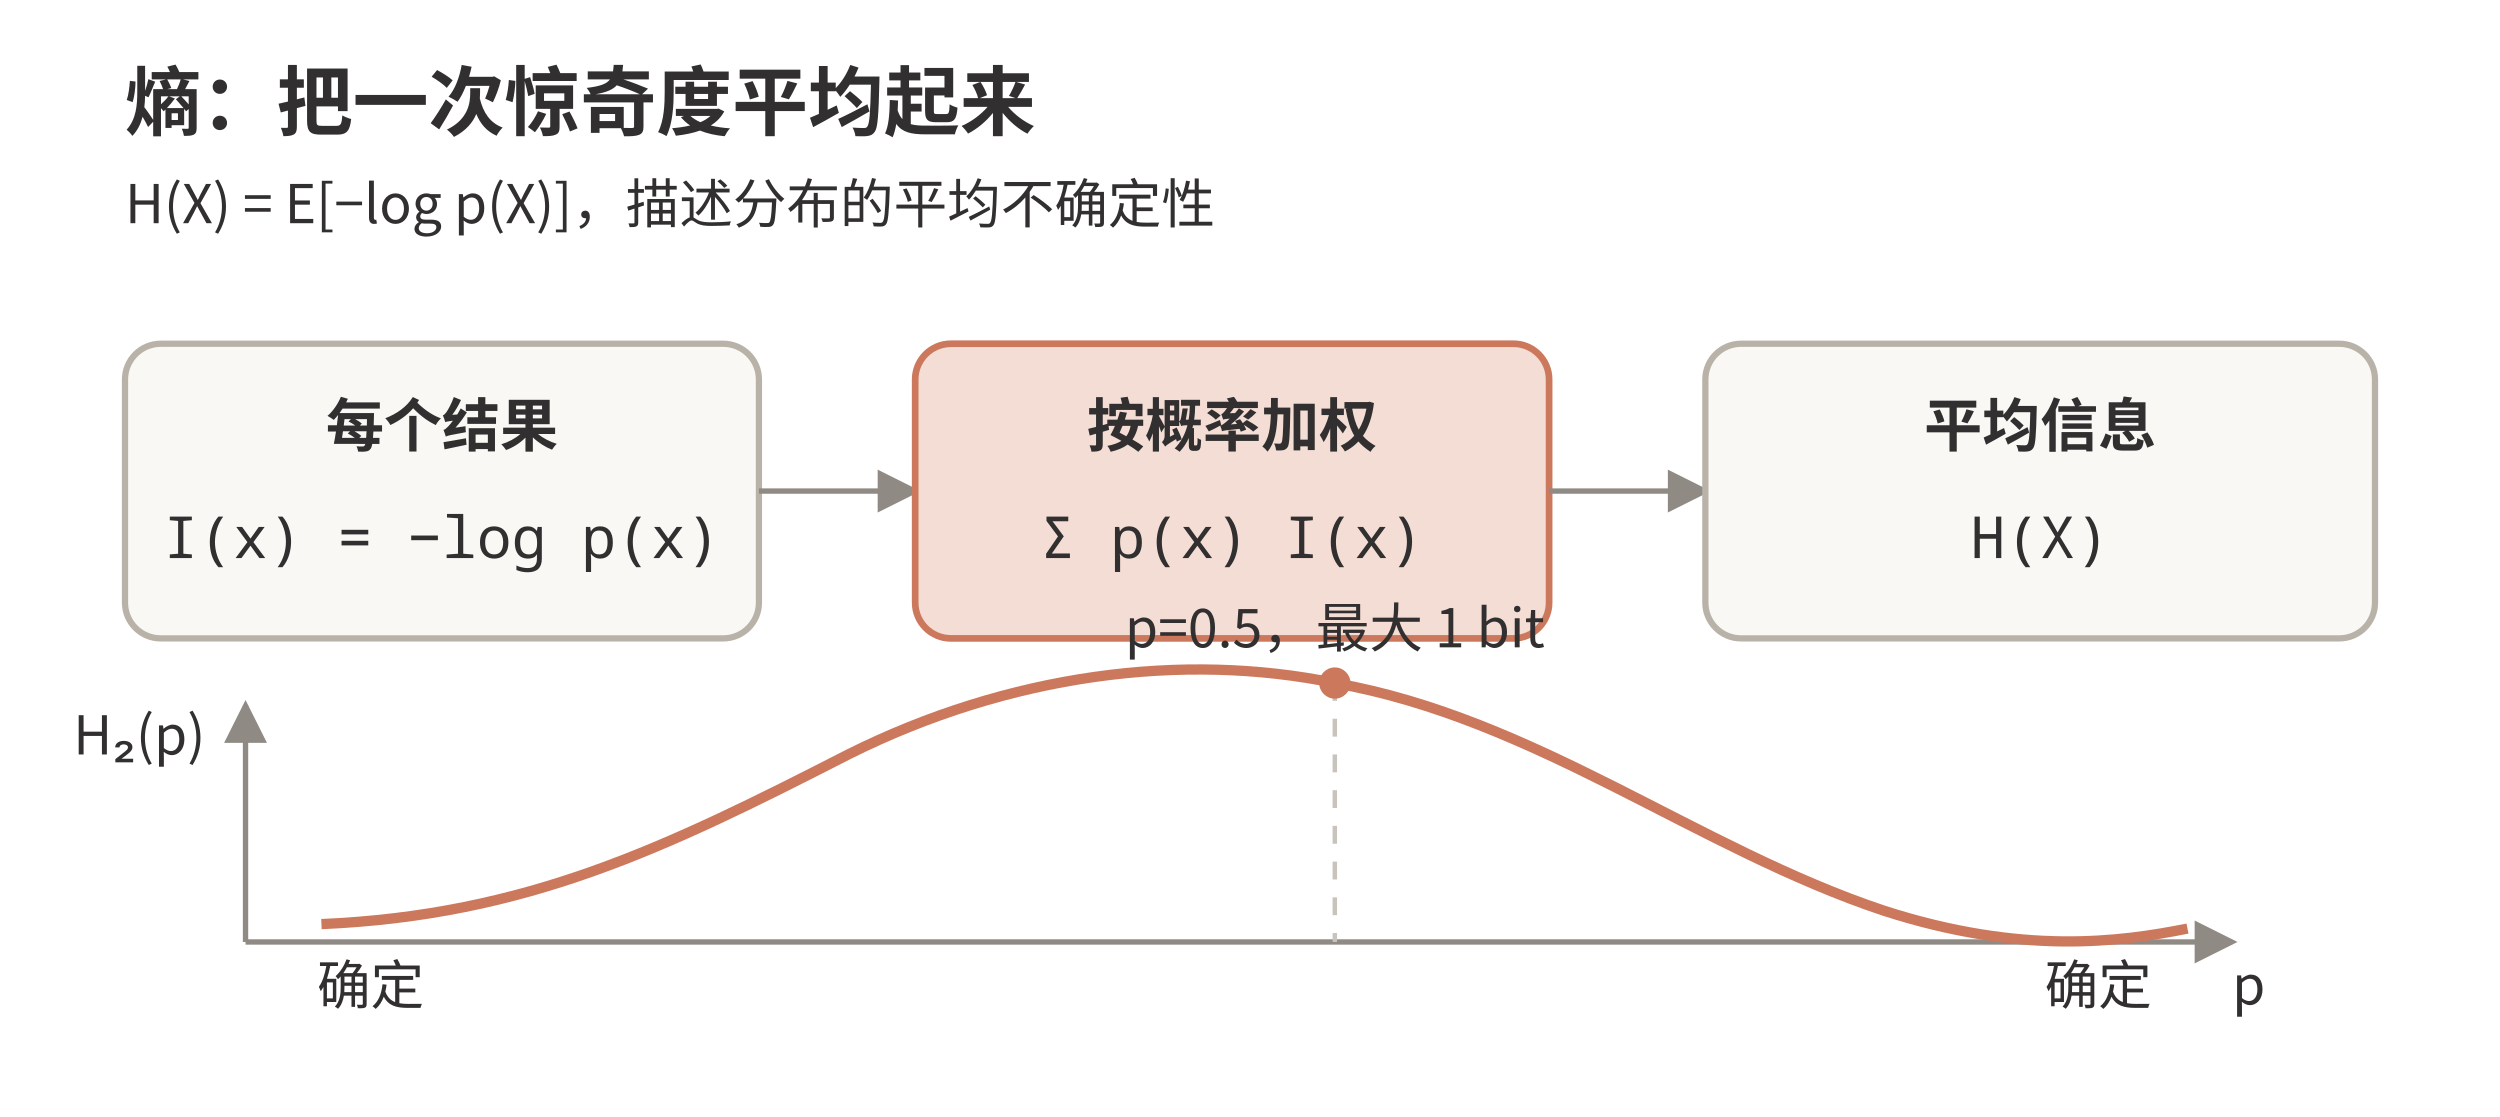
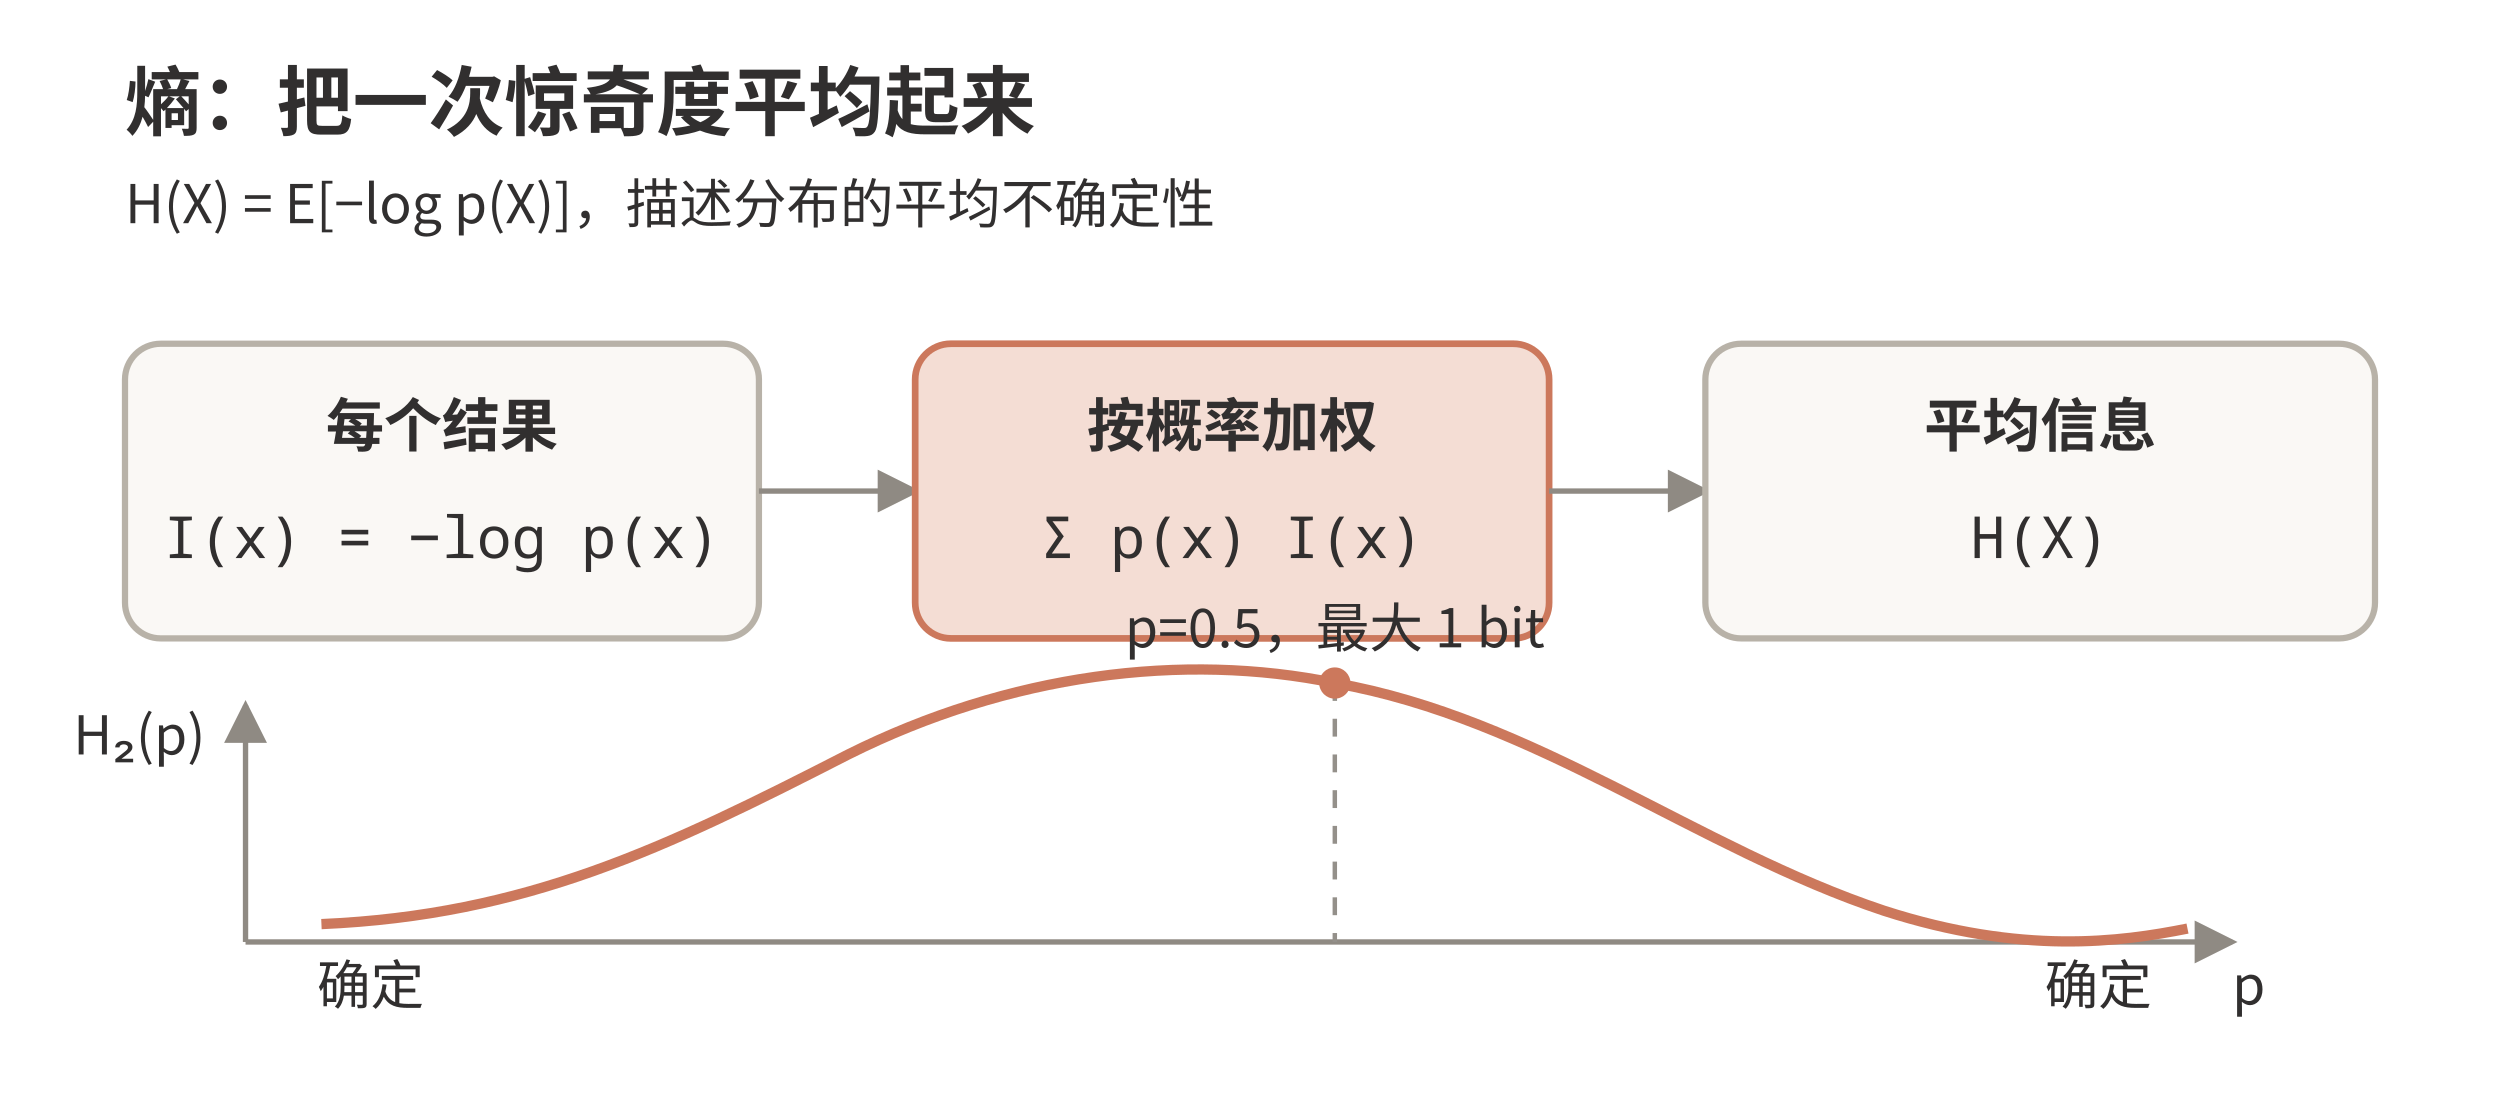
- <svg xmlns="http://www.w3.org/2000/svg" width="560" height="250" viewBox="0 0 560 250">
+ <svg xmlns="http://www.w3.org/2000/svg" data-svg-theme="paper-ink-v1" width="560" height="250" viewBox="0 0 560 250">
+   <style>
+   .svg-axis-stroke { stroke: #b8b2a8; }
+   .svg-coral-stroke-stroke { stroke: #cc785c; }
+   .svg-special-fill-fill-8f8a83 { fill: #8f8a83; }
+   .svg-special-fill-fill-cc785c { fill: #cc785c; }
+   .svg-special-fill-fill-f4ddd4 { fill: #9c8e88; }
+   .svg-special-fill-fill-faf8f5 { fill: #92908f; }
+   .svg-special-graphic-stroke-8f8a83 { stroke: #8f8a83; }
+   .svg-special-graphic-stroke-c9c4bb { stroke: #94908a; }
+   .svg-special-text-fill-312f2f { fill: #312f2f; }
+ 
+   .svg-special-background-fill-f4ddd4 { fill: #f4ddd4; }
+   .svg-special-background-fill-faf8f5 { fill: #faf8f5; }
+ 
+ 
+ @media (prefers-color-scheme: dark) {
+     .svg-axis-stroke { stroke: #8b8a83; }
+     .svg-coral-stroke-stroke { stroke: #e28466; }
+     .svg-special-fill-fill-8f8a83 { fill: #8f8a83; }
+     .svg-special-fill-fill-cc785c { fill: #cc785c; }
+     .svg-special-fill-fill-f4ddd4 { fill: #9c8e88; }
+     .svg-special-fill-fill-faf8f5 { fill: #92908f; }
+     .svg-special-graphic-stroke-8f8a83 { stroke: #8f8a83; }
+     .svg-special-graphic-stroke-c9c4bb { stroke: #94908a; }
+     .svg-special-text-fill-312f2f { fill: #a5a4a4; }
+     .svg-special-background-fill-f4ddd4 { fill: #343130; }
+     .svg-special-background-fill-faf8f5 { fill: #353534; }
+ 
+ 
+ 
+   }
+ </style>
  <style>
    text {
      font-family: -apple-system, BlinkMacSystemFont, "Noto Sans CJK SC", "PingFang SC", "Microsoft YaHei", sans-serif;
-       fill: #312f2f;
    }
    .title { font-size: 17px; font-weight: 600; }
    .label { font-size: 13px; font-weight: 600; }
    .body { font-size: 12px; }
    .formula { font-family: "SFMono-Regular", "Cascadia Code", "Noto Sans Mono", monospace; font-size: 13px; }
-     .box { fill: #faf8f5; stroke: #b8b2a8; stroke-width: 1.4; }
-     .accent { fill: #f4ddd4; stroke: #cc785c; stroke-width: 1.5; }
-     .axis { stroke: #8f8a83; stroke-width: 1.2; fill: none; }
-     .curve { stroke: #cc785c; stroke-width: 2.3; fill: none; }
-     .guide { stroke: #c9c4bb; stroke-width: 1; stroke-dasharray: 4 4; fill: none; }
+     .box {stroke-width: 1.4; }
+     .accent {stroke-width: 1.5; }
+     .axis {stroke-width: 1.2; fill: none; }
+     .curve {stroke-width: 2.3; fill: none; }
+     .guide {stroke-width: 1; stroke-dasharray: 4 4; fill: none; }
  </style>
  <defs>
    <marker id="arrow" markerWidth="8" markerHeight="8" refX="7" refY="4" orient="auto">
-       <path d="M0,0 L8,4 L0,8 Z" fill="#8f8a83" />
+       <path d="M0,0 L8,4 L0,8 Z" class="svg-special-fill-fill-8f8a83" />
    </marker>
  </defs>
-   <text x="28" y="29" class="title">熵：把一次惊奇度平均起来</text>
-   <text x="28" y="50" class="body">H(X) = E[−log p(X)]，描述分布的平均不确定性</text>
-   <rect x="28" y="77" width="142" height="66" rx="8" class="box" />
-   <text x="99" y="100" text-anchor="middle" class="label">每个结果</text>
-   <text x="99" y="125" text-anchor="middle" class="formula">I(x) = −log p(x)</text>
-   <path d="M170 110 H205" class="axis" marker-end="url(#arrow)" />
-   <rect x="205" y="77" width="142" height="66" rx="8" class="accent" />
-   <text x="276" y="100" text-anchor="middle" class="label">按概率加权</text>
-   <text x="276" y="125" text-anchor="middle" class="formula">Σ p(x) I(x)</text>
-   <path d="M347 110 H382" class="axis" marker-end="url(#arrow)" />
-   <rect x="382" y="77" width="150" height="66" rx="8" class="box" />
-   <text x="457" y="100" text-anchor="middle" class="label">平均信息</text>
-   <text x="457" y="125" text-anchor="middle" class="formula">H(X)</text>
-   <path d="M55 211 H500" class="axis" marker-end="url(#arrow)" />
-   <path d="M55 211 V158" class="axis" marker-end="url(#arrow)" />
-   <text x="46" y="169" text-anchor="end" class="body">H₂(p)</text>
-   <text x="500" y="225" class="body">p</text>
-   <path d="M72 207 C118 205 149 190 190 169 C226 151 265 146 299 153 C344 161 380 190 422 204 C453 214 475 211 490 208" class="curve" />
-   <path d="M299 153 V211" class="guide" />
-   <circle cx="299" cy="153" r="3.5" fill="#cc785c" />
-   <text x="299" y="145" text-anchor="middle" class="body">p=0.5，最大 1 bit</text>
-   <text x="71" y="225" class="body">确定</text>
-   <text x="458" y="225" class="body">确定</text>
+   <text x="28" y="29" class="title svg-special-text-fill-312f2f">熵：把一次惊奇度平均起来</text>
+   <text x="28" y="50" class="body svg-special-text-fill-312f2f">H(X) = E[−log p(X)]，描述分布的平均不确定性</text>
+   <rect x="28" y="77" width="142" height="66" rx="8" class="box svg-special-fill-fill-faf8f5 svg-axis-stroke svg-special-background-fill-faf8f5" />
+   <text x="99" y="100" text-anchor="middle" class="label svg-special-text-fill-312f2f">每个结果</text>
+   <text x="99" y="125" text-anchor="middle" class="formula svg-special-text-fill-312f2f">I(x) = −log p(x)</text>
+   <path d="M170 110 H205" class="axis svg-special-graphic-stroke-8f8a83" marker-end="url(#arrow)" />
+   <rect x="205" y="77" width="142" height="66" rx="8" class="accent svg-special-fill-fill-f4ddd4 svg-coral-stroke-stroke svg-special-background-fill-f4ddd4" />
+   <text x="276" y="100" text-anchor="middle" class="label svg-special-text-fill-312f2f">按概率加权</text>
+   <text x="276" y="125" text-anchor="middle" class="formula svg-special-text-fill-312f2f">Σ p(x) I(x)</text>
+   <path d="M347 110 H382" class="axis svg-special-graphic-stroke-8f8a83" marker-end="url(#arrow)" />
+   <rect x="382" y="77" width="150" height="66" rx="8" class="box svg-special-fill-fill-faf8f5 svg-axis-stroke svg-special-background-fill-faf8f5" />
+   <text x="457" y="100" text-anchor="middle" class="label svg-special-text-fill-312f2f">平均信息</text>
+   <text x="457" y="125" text-anchor="middle" class="formula svg-special-text-fill-312f2f">H(X)</text>
+   <path d="M55 211 H500" class="axis svg-special-graphic-stroke-8f8a83" marker-end="url(#arrow)" />
+   <path d="M55 211 V158" class="axis svg-special-graphic-stroke-8f8a83" marker-end="url(#arrow)" />
+   <text x="46" y="169" text-anchor="end" class="body svg-special-text-fill-312f2f">H₂(p)</text>
+   <text x="500" y="225" class="body svg-special-text-fill-312f2f">p</text>
+   <path d="M72 207 C118 205 149 190 190 169 C226 151 265 146 299 153 C344 161 380 190 422 204 C453 214 475 211 490 208" class="curve svg-coral-stroke-stroke" />
+   <path d="M299 153 V211" class="guide svg-special-graphic-stroke-c9c4bb" />
+   <circle cx="299" cy="153" r="3.5" class="svg-special-fill-fill-cc785c" />
+   <text x="299" y="145" text-anchor="middle" class="body svg-special-text-fill-312f2f">p=0.5，最大 1 bit</text>
+   <text x="71" y="225" class="body svg-special-text-fill-312f2f">确定</text>
+   <text x="458" y="225" class="body svg-special-text-fill-312f2f">确定</text>
</svg>
